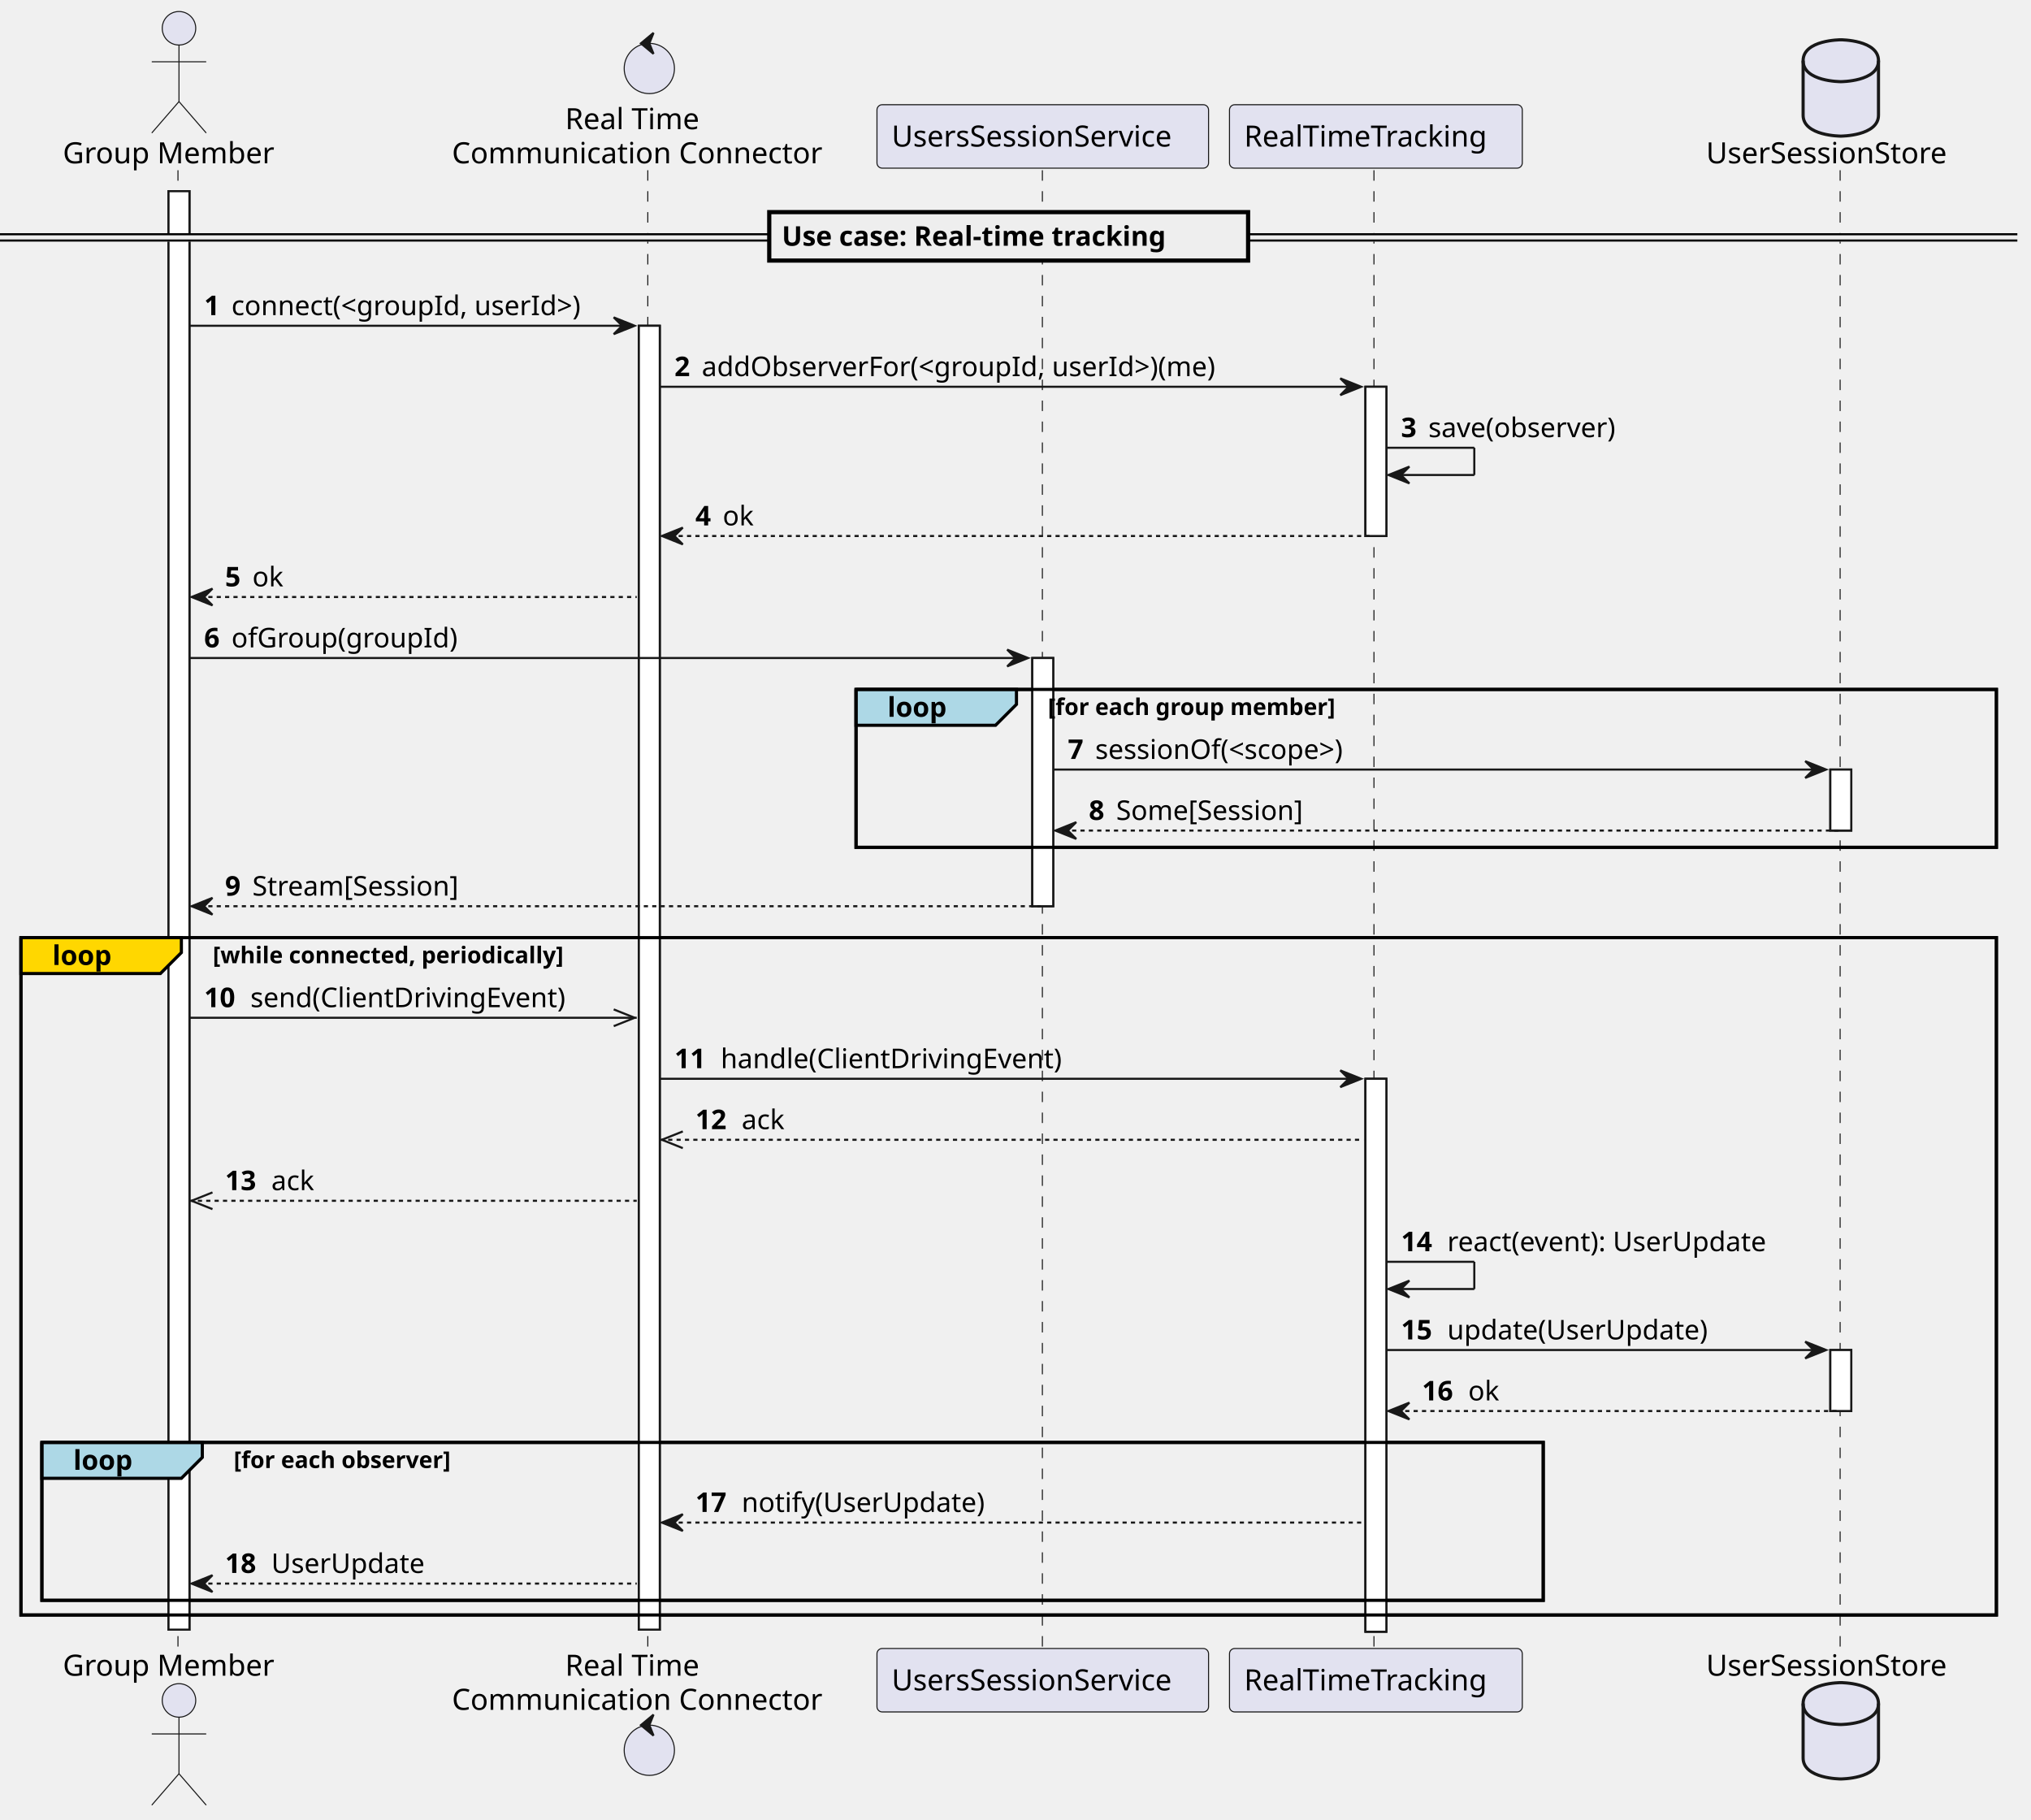
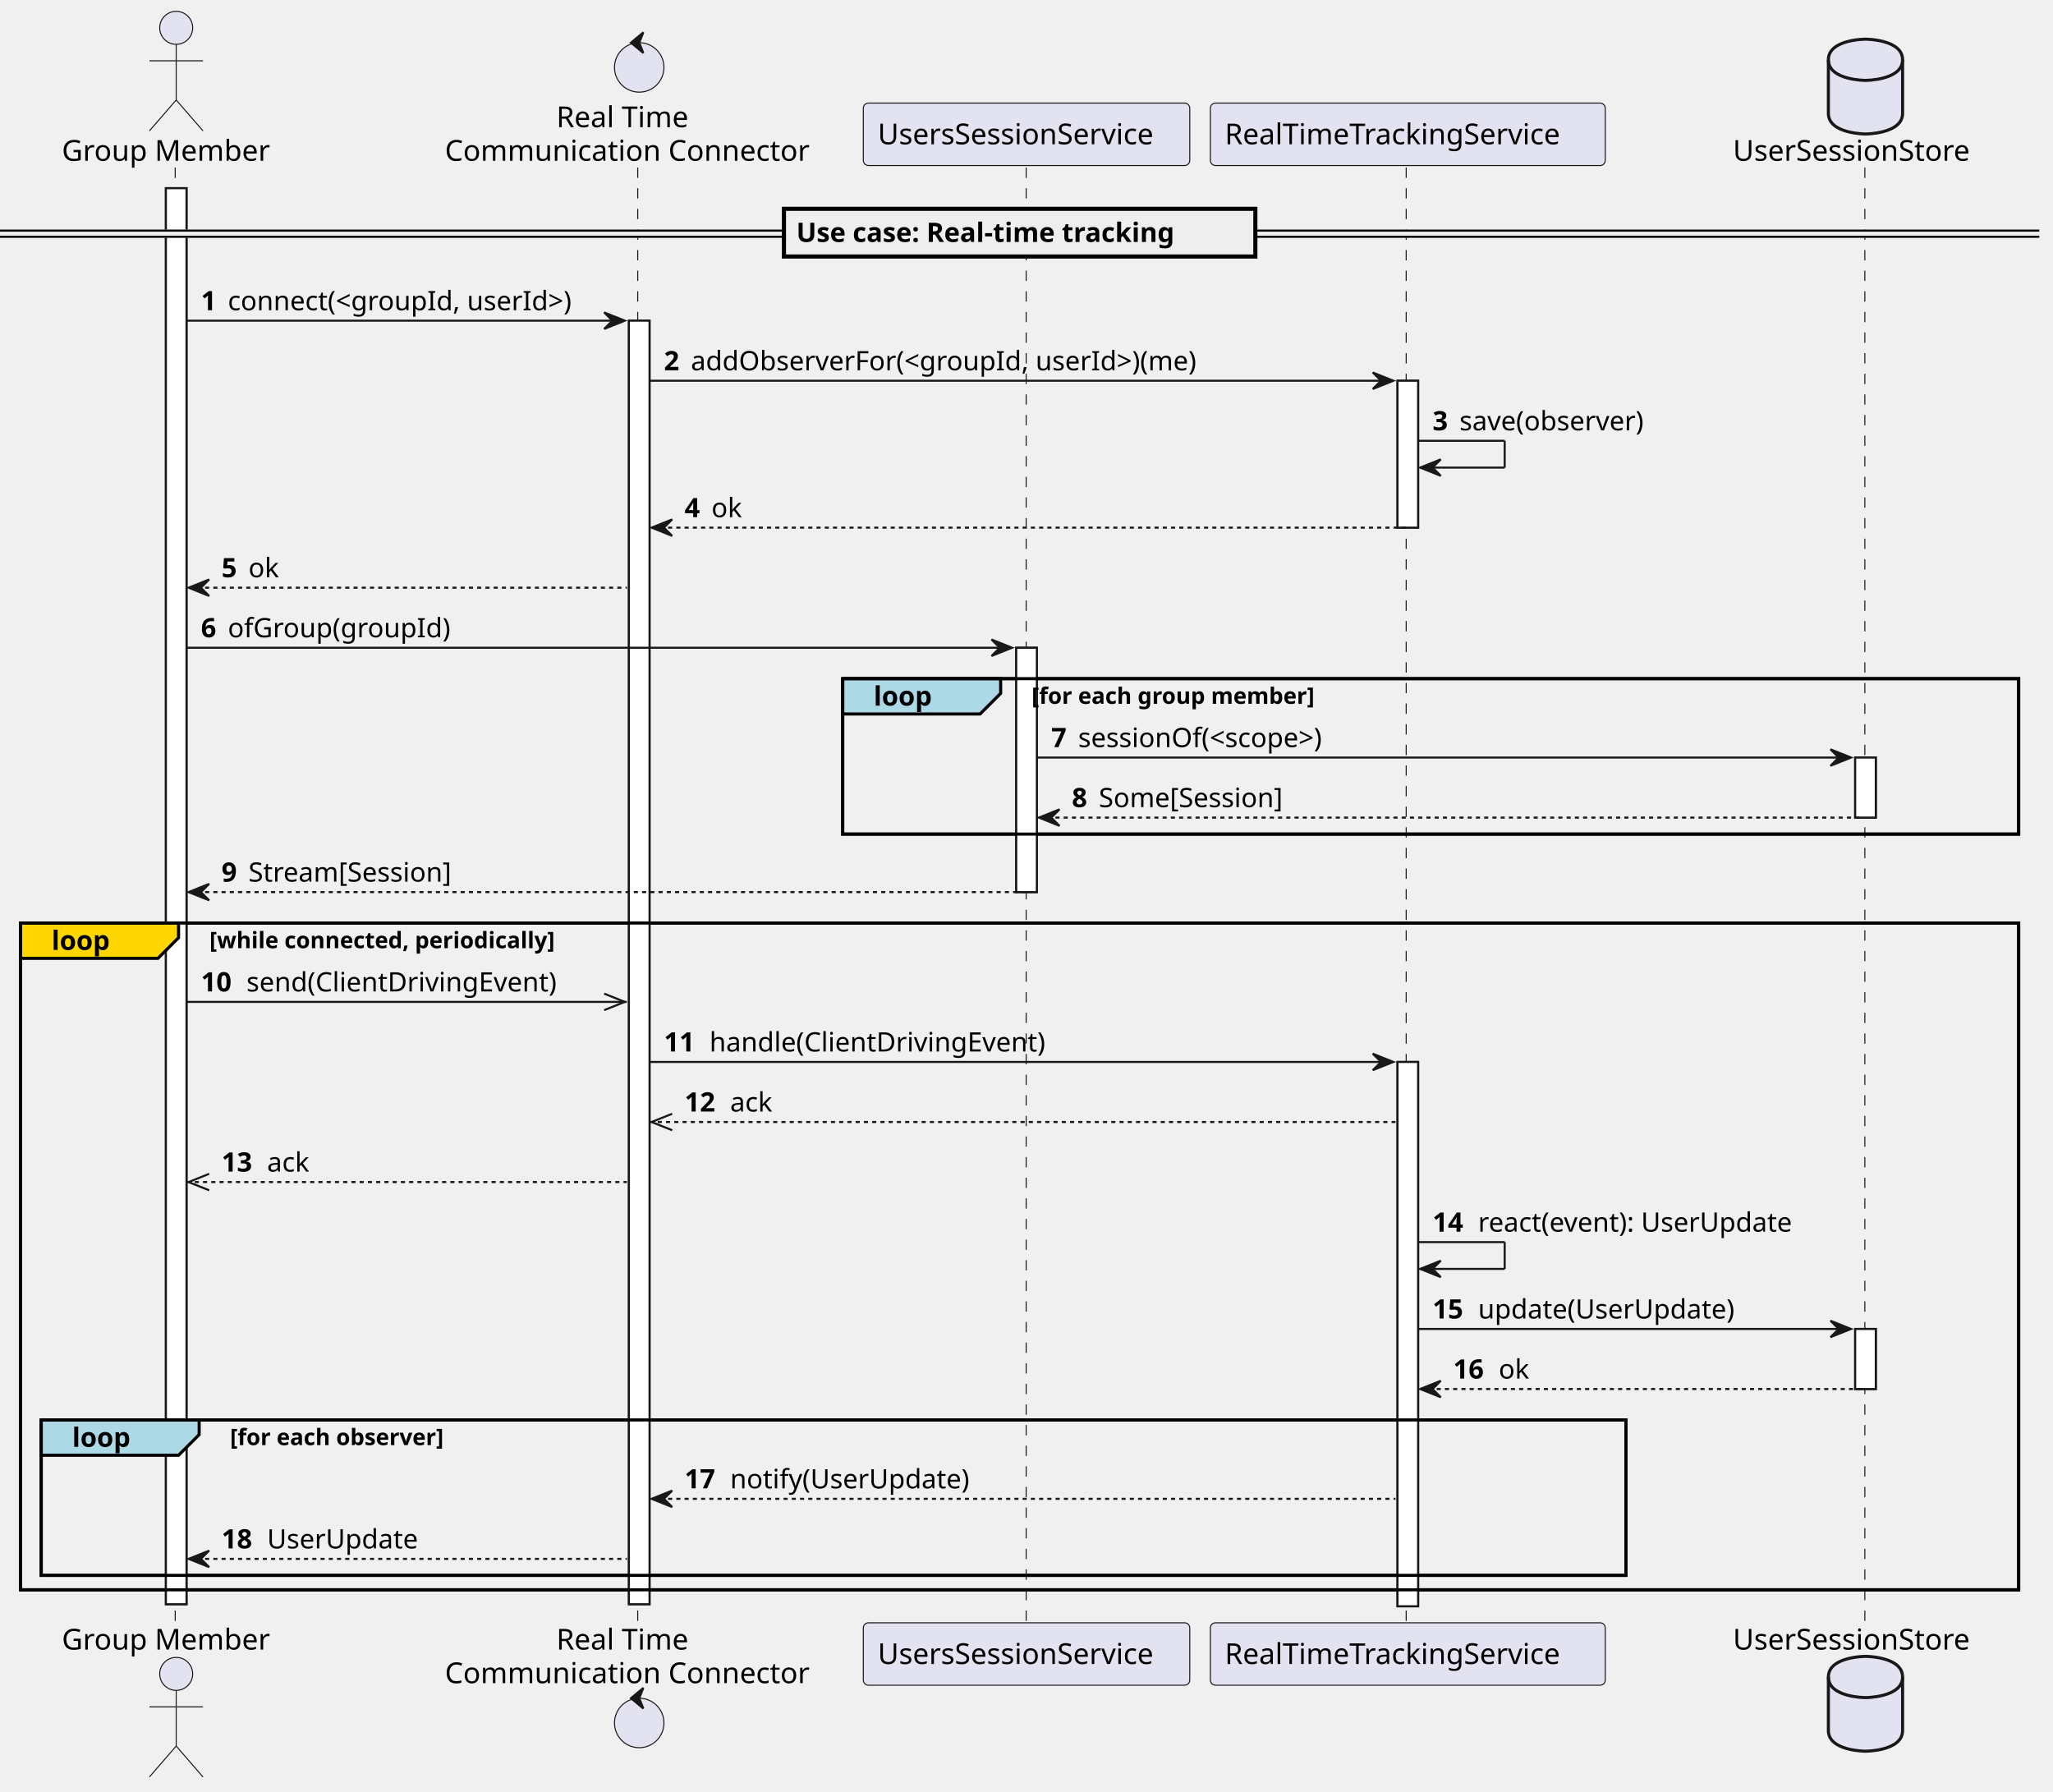
- <svg xmlns="http://www.w3.org/2000/svg" contentStyleType="text/css" data-diagram-type="SEQUENCE" height="869px" preserveAspectRatio="none" style="width:970px;height:869px;background:#FFFFFF;" version="1.1" viewBox="0 0 970 869" width="970px" zoomAndPan="magnify">
+ <svg xmlns="http://www.w3.org/2000/svg" contentStyleType="text/css" data-diagram-type="SEQUENCE" height="869px" preserveAspectRatio="none" style="width:996px;height:869px;background:#FFFFFF;" version="1.1" viewBox="0 0 996 869" width="996px" zoomAndPan="magnify">
  <defs />
  <g>
    <g>
      <rect fill="#FFFFFF" height="686.922" style="stroke:#181818;stroke-width:1;" width="10" x="80.483" y="91.297" />
    </g>
    <g>
      <rect fill="#FFFFFF" height="622.656" style="stroke:#181818;stroke-width:1;" width="10" x="305.112" y="155.562" />
    </g>
    <g>
      <rect fill="#FFFFFF" height="118.531" style="stroke:#181818;stroke-width:1;" width="10" x="493.02" y="314.227" />
    </g>
    <g>
-       <rect fill="#FFFFFF" height="71.266" style="stroke:#181818;stroke-width:1;" width="10" x="652.122" y="184.695" />
-     </g>
-     <g>
-       <rect fill="#FFFFFF" height="264.062" style="stroke:#181818;stroke-width:1;" width="10" x="652.122" y="515.156" />
-     </g>
-     <g>
-       <rect fill="#FFFFFF" height="29.133" style="stroke:#181818;stroke-width:1;" width="10" x="874.16" y="367.492" />
-     </g>
-     <g>
-       <rect fill="#FFFFFF" height="29.133" style="stroke:#181818;stroke-width:1;" width="10" x="874.16" y="644.688" />
-     </g>
-     <rect fill="none" height="75.398" style="stroke:#000000;stroke-width:1.5;" width="544.639" x="408.839" y="329.227" />
-     <rect fill="none" height="323.461" style="stroke:#000000;stroke-width:1.5;" width="943.478" x="10" y="447.758" />
-     <rect fill="none" height="75.398" style="stroke:#000000;stroke-width:1.5;" width="717.043" x="20" y="688.82" />
+       <rect fill="#FFFFFF" height="71.266" style="stroke:#181818;stroke-width:1;" width="10" x="677.993" y="184.695" />
+     </g>
+     <g>
+       <rect fill="#FFFFFF" height="264.062" style="stroke:#181818;stroke-width:1;" width="10" x="677.993" y="515.156" />
+     </g>
+     <g>
+       <rect fill="#FFFFFF" height="29.133" style="stroke:#181818;stroke-width:1;" width="10" x="900.03" y="367.492" />
+     </g>
+     <g>
+       <rect fill="#FFFFFF" height="29.133" style="stroke:#181818;stroke-width:1;" width="10" x="900.03" y="644.688" />
+     </g>
+     <rect fill="none" height="75.398" style="stroke:#000000;stroke-width:1.5;" width="570.509" x="408.839" y="329.227" />
+     <rect fill="none" height="323.461" style="stroke:#000000;stroke-width:1.5;" width="969.349" x="10" y="447.758" />
+     <rect fill="none" height="75.398" style="stroke:#000000;stroke-width:1.5;" width="768.785" x="20" y="688.82" />
    <g>
      <rect fill="#000000" fill-opacity="0" height="706.922" width="8" x="81.483" y="81.297" />
      <line style="stroke:#181818;stroke-width:0.5;stroke-dasharray:5.0,5.0;" x1="85" x2="85" y1="81.297" y2="788.219" />
    </g>
    <g>
      <rect fill="#000000" fill-opacity="0" height="706.922" width="8" x="306.112" y="81.297" />
      <line style="stroke:#181818;stroke-width:0.5;stroke-dasharray:5.0,5.0;" x1="309.385" x2="309.385" y1="81.297" y2="788.219" />
    </g>
    <g>
      <rect fill="#000000" fill-opacity="0" height="706.922" width="8" x="494.02" y="81.297" />
      <line style="stroke:#181818;stroke-width:0.5;stroke-dasharray:5.0,5.0;" x1="497.839" x2="497.839" y1="81.297" y2="788.219" />
    </g>
    <g>
-       <rect fill="#000000" fill-opacity="0" height="706.922" width="8" x="653.122" y="81.297" />
-       <line style="stroke:#181818;stroke-width:0.5;stroke-dasharray:5.0,5.0;" x1="656.201" x2="656.201" y1="81.297" y2="788.219" />
-     </g>
-     <g>
-       <rect fill="#000000" fill-opacity="0" height="706.922" width="8" x="875.16" y="81.297" />
-       <line style="stroke:#181818;stroke-width:0.5;stroke-dasharray:5.0,5.0;" x1="878.841" x2="878.841" y1="81.297" y2="788.219" />
+       <rect fill="#000000" fill-opacity="0" height="706.922" width="8" x="678.993" y="81.297" />
+       <line style="stroke:#181818;stroke-width:0.5;stroke-dasharray:5.0,5.0;" x1="682.201" x2="682.201" y1="81.297" y2="788.219" />
+     </g>
+     <g>
+       <rect fill="#000000" fill-opacity="0" height="706.922" width="8" x="901.03" y="81.297" />
+       <line style="stroke:#181818;stroke-width:0.5;stroke-dasharray:5.0,5.0;" x1="904.712" x2="904.712" y1="81.297" y2="788.219" />
    </g>
    <g class="participant participant-head" data-participant="User">
      <text fill="#000000" font-family="sans-serif" font-size="14" lengthAdjust="spacing" textLength="104.966" x="30" y="77.995">Group Member</text>
      <ellipse cx="85.483" cy="13.5" fill="#E2E2F0" rx="8" ry="8" style="stroke:#181818;stroke-width:0.5;" />
      <path d="M85.483,21.5 L85.483,48.5 M72.483,29.5 L98.483,29.5 M85.483,48.5 L72.483,63.5 M85.483,48.5 L98.483,63.5" fill="none" style="stroke:#181818;stroke-width:0.5;" />
    </g>
    <g class="participant participant-tail" data-participant="User">
      <text fill="#000000" font-family="sans-serif" font-size="14" lengthAdjust="spacing" textLength="104.966" x="30" y="800.214">Group Member</text>
      <ellipse cx="85.483" cy="812.016" fill="#E2E2F0" rx="8" ry="8" style="stroke:#181818;stroke-width:0.5;" />
      <path d="M85.483,820.016 L85.483,847.016 M72.483,828.016 L98.483,828.016 M85.483,847.016 L72.483,862.016 M85.483,847.016 L98.483,862.016" fill="none" style="stroke:#181818;stroke-width:0.5;" />
    </g>
    <g class="participant participant-head" data-participant="RTC">
      <text fill="#000000" font-family="sans-serif" font-size="14" lengthAdjust="spacing" textLength="69.952" x="269.911" y="61.698">Real Time</text>
      <text fill="#000000" font-family="sans-serif" font-size="14" lengthAdjust="spacing" textLength="187.004" x="215.835" y="77.995">Communication Connector</text>
      <ellipse cx="310.112" cy="32.703" fill="#E2E2F0" rx="12" ry="12" style="stroke:#181818;stroke-width:0.5;" />
      <polygon fill="#181818" points="306.112,20.703,312.112,15.703,310.112,20.703,312.112,25.703,306.112,20.703" style="stroke:#181818;stroke-width:1;" />
    </g>
    <g class="participant participant-tail" data-participant="RTC">
      <text fill="#000000" font-family="sans-serif" font-size="14" lengthAdjust="spacing" textLength="69.952" x="269.911" y="800.214">Real Time</text>
      <text fill="#000000" font-family="sans-serif" font-size="14" lengthAdjust="spacing" textLength="187.004" x="215.835" y="816.511">Communication Connector</text>
      <ellipse cx="310.112" cy="835.812" fill="#E2E2F0" rx="12" ry="12" style="stroke:#181818;stroke-width:0.5;" />
      <polygon fill="#181818" points="306.112,823.812,312.112,818.812,310.112,823.812,312.112,828.812,306.112,823.812" style="stroke:#181818;stroke-width:1;" />
    </g>
    <g class="participant participant-head" data-participant="USS">
      <rect fill="#E2E2F0" height="30.297" rx="2.5" ry="2.5" style="stroke:#181818;stroke-width:0.5;" width="158.361" x="418.839" y="50" />
      <text fill="#000000" font-family="sans-serif" font-size="14" lengthAdjust="spacing" textLength="144.361" x="425.839" y="69.995">UsersSessionService</text>
    </g>
    <g class="participant participant-tail" data-participant="USS">
      <rect fill="#E2E2F0" height="30.297" rx="2.5" ry="2.5" style="stroke:#181818;stroke-width:0.5;" width="158.361" x="418.839" y="787.219" />
      <text fill="#000000" font-family="sans-serif" font-size="14" lengthAdjust="spacing" textLength="144.361" x="425.839" y="807.214">UsersSessionService</text>
    </g>
    <g class="participant participant-head" data-participant="RTT">
-       <rect fill="#E2E2F0" height="30.297" rx="2.5" ry="2.5" style="stroke:#181818;stroke-width:0.5;" width="139.843" x="587.201" y="50" />
-       <text fill="#000000" font-family="sans-serif" font-size="14" lengthAdjust="spacing" textLength="125.843" x="594.201" y="69.995">RealTimeTracking</text>
+       <rect fill="#E2E2F0" height="30.297" rx="2.5" ry="2.5" style="stroke:#181818;stroke-width:0.5;" width="191.584" x="587.201" y="50" />
+       <text fill="#000000" font-family="sans-serif" font-size="14" lengthAdjust="spacing" textLength="177.584" x="594.201" y="69.995">RealTimeTrackingService</text>
    </g>
    <g class="participant participant-tail" data-participant="RTT">
-       <rect fill="#E2E2F0" height="30.297" rx="2.5" ry="2.5" style="stroke:#181818;stroke-width:0.5;" width="139.843" x="587.201" y="787.219" />
-       <text fill="#000000" font-family="sans-serif" font-size="14" lengthAdjust="spacing" textLength="125.843" x="594.201" y="807.214">RealTimeTracking</text>
+       <rect fill="#E2E2F0" height="30.297" rx="2.5" ry="2.5" style="stroke:#181818;stroke-width:0.5;" width="191.584" x="587.201" y="787.219" />
+       <text fill="#000000" font-family="sans-serif" font-size="14" lengthAdjust="spacing" textLength="177.584" x="594.201" y="807.214">RealTimeTrackingService</text>
    </g>
    <g class="participant participant-head" data-participant="USSS">
-       <text fill="#000000" font-family="sans-serif" font-size="14" lengthAdjust="spacing" textLength="122.637" x="814.841" y="77.995">UserSessionStore</text>
-       <path d="M861.16,29 C861.16,19 879.16,19 879.16,19 C879.16,19 897.16,19 897.16,29 L897.16,55 C897.16,65 879.16,65 879.16,65 C879.16,65 861.16,65 861.16,55 L861.16,29" fill="#E2E2F0" style="stroke:#181818;stroke-width:1.5;" />
-       <path d="M861.16,29 C861.16,39 879.16,39 879.16,39 C879.16,39 897.16,39 897.16,29" fill="none" style="stroke:#181818;stroke-width:1.5;" />
+       <text fill="#000000" font-family="sans-serif" font-size="14" lengthAdjust="spacing" textLength="122.637" x="840.712" y="77.995">UserSessionStore</text>
+       <path d="M887.03,29 C887.03,19 905.03,19 905.03,19 C905.03,19 923.03,19 923.03,29 L923.03,55 C923.03,65 905.03,65 905.03,65 C905.03,65 887.03,65 887.03,55 L887.03,29" fill="#E2E2F0" style="stroke:#181818;stroke-width:1.5;" />
+       <path d="M887.03,29 C887.03,39 905.03,39 905.03,39 C905.03,39 923.03,39 923.03,29" fill="none" style="stroke:#181818;stroke-width:1.5;" />
    </g>
    <g class="participant participant-tail" data-participant="USSS">
-       <text fill="#000000" font-family="sans-serif" font-size="14" lengthAdjust="spacing" textLength="122.637" x="814.841" y="800.214">UserSessionStore</text>
-       <path d="M861.16,813.516 C861.16,803.516 879.16,803.516 879.16,803.516 C879.16,803.516 897.16,803.516 897.16,813.516 L897.16,839.516 C897.16,849.516 879.16,849.516 879.16,849.516 C879.16,849.516 861.16,849.516 861.16,839.516 L861.16,813.516" fill="#E2E2F0" style="stroke:#181818;stroke-width:1.5;" />
-       <path d="M861.16,813.516 C861.16,823.516 879.16,823.516 879.16,823.516 C879.16,823.516 897.16,823.516 897.16,813.516" fill="none" style="stroke:#181818;stroke-width:1.5;" />
+       <text fill="#000000" font-family="sans-serif" font-size="14" lengthAdjust="spacing" textLength="122.637" x="840.712" y="800.214">UserSessionStore</text>
+       <path d="M887.03,813.516 C887.03,803.516 905.03,803.516 905.03,803.516 C905.03,803.516 923.03,803.516 923.03,813.516 L923.03,839.516 C923.03,849.516 905.03,849.516 905.03,849.516 C905.03,849.516 887.03,849.516 887.03,839.516 L887.03,813.516" fill="#E2E2F0" style="stroke:#181818;stroke-width:1.5;" />
+       <path d="M887.03,813.516 C887.03,823.516 905.03,823.516 905.03,823.516 C905.03,823.516 923.03,823.516 923.03,813.516" fill="none" style="stroke:#181818;stroke-width:1.5;" />
    </g>
    <g>
      <rect fill="#FFFFFF" height="686.922" style="stroke:#181818;stroke-width:1;" width="10" x="80.483" y="91.297" />
    </g>
    <g>
      <rect fill="#FFFFFF" height="622.656" style="stroke:#181818;stroke-width:1;" width="10" x="305.112" y="155.562" />
    </g>
    <g>
      <rect fill="#FFFFFF" height="118.531" style="stroke:#181818;stroke-width:1;" width="10" x="493.02" y="314.227" />
    </g>
    <g>
-       <rect fill="#FFFFFF" height="71.266" style="stroke:#181818;stroke-width:1;" width="10" x="652.122" y="184.695" />
-     </g>
-     <g>
-       <rect fill="#FFFFFF" height="264.062" style="stroke:#181818;stroke-width:1;" width="10" x="652.122" y="515.156" />
-     </g>
-     <g>
-       <rect fill="#FFFFFF" height="29.133" style="stroke:#181818;stroke-width:1;" width="10" x="874.16" y="367.492" />
-     </g>
-     <g>
-       <rect fill="#FFFFFF" height="29.133" style="stroke:#181818;stroke-width:1;" width="10" x="874.16" y="644.688" />
-     </g>
-     <rect fill="#EEEEEE" height="3" style="stroke:#EEEEEE;stroke-width:1;" width="963.478" x="0" y="111.863" />
-     <line style="stroke:#000000;stroke-width:1;" x1="0" x2="963.478" y1="111.863" y2="111.863" />
-     <line style="stroke:#000000;stroke-width:1;" x1="0" x2="963.478" y1="114.863" y2="114.863" />
-     <rect fill="#EEEEEE" height="23.133" style="stroke:#000000;stroke-width:2;" width="228.697" x="367.391" y="101.297" />
-     <text fill="#000000" font-family="sans-serif" font-size="13" font-weight="bold" lengthAdjust="spacing" textLength="210.171" x="373.391" y="117.364">Use case: Real-time tracking</text>
+       <rect fill="#FFFFFF" height="71.266" style="stroke:#181818;stroke-width:1;" width="10" x="677.993" y="184.695" />
+     </g>
+     <g>
+       <rect fill="#FFFFFF" height="264.062" style="stroke:#181818;stroke-width:1;" width="10" x="677.993" y="515.156" />
+     </g>
+     <g>
+       <rect fill="#FFFFFF" height="29.133" style="stroke:#181818;stroke-width:1;" width="10" x="900.03" y="367.492" />
+     </g>
+     <g>
+       <rect fill="#FFFFFF" height="29.133" style="stroke:#181818;stroke-width:1;" width="10" x="900.03" y="644.688" />
+     </g>
+     <rect fill="#EEEEEE" height="3" style="stroke:#EEEEEE;stroke-width:1;" width="989.349" x="0" y="111.863" />
+     <line style="stroke:#000000;stroke-width:1;" x1="0" x2="989.349" y1="111.863" y2="111.863" />
+     <line style="stroke:#000000;stroke-width:1;" x1="0" x2="989.349" y1="114.863" y2="114.863" />
+     <rect fill="#EEEEEE" height="23.133" style="stroke:#000000;stroke-width:2;" width="228.697" x="380.326" y="101.297" />
+     <text fill="#000000" font-family="sans-serif" font-size="13" font-weight="bold" lengthAdjust="spacing" textLength="210.171" x="386.326" y="117.364">Use case: Real-time tracking</text>
    <g class="message" data-participant-1="User" data-participant-2="RTC">
      <polygon fill="#181818" points="293.112,151.562,303.112,155.562,293.112,159.562,297.112,155.562" style="stroke:#181818;stroke-width:1;" />
      <line style="stroke:#181818;stroke-width:1;" x1="90.483" x2="299.112" y1="155.562" y2="155.562" />
      <text fill="#000000" font-family="sans-serif" font-size="13" font-weight="bold" lengthAdjust="spacing" textLength="9.045" x="97.483" y="150.497">1</text>
      <text fill="#000000" font-family="sans-serif" font-size="13" lengthAdjust="spacing" textLength="182.584" x="110.528" y="150.497">connect(&lt;groupId, userId&gt;)</text>
    </g>
    <g class="message" data-participant-1="RTC" data-participant-2="RTT">
-       <polygon fill="#181818" points="640.122,180.695,650.122,184.695,640.122,188.695,644.122,184.695" style="stroke:#181818;stroke-width:1;" />
-       <line style="stroke:#181818;stroke-width:1;" x1="315.112" x2="646.122" y1="184.695" y2="184.695" />
+       <polygon fill="#181818" points="665.993,180.695,675.993,184.695,665.993,188.695,669.993,184.695" style="stroke:#181818;stroke-width:1;" />
+       <line style="stroke:#181818;stroke-width:1;" x1="315.112" x2="671.993" y1="184.695" y2="184.695" />
      <text fill="#000000" font-family="sans-serif" font-size="13" font-weight="bold" lengthAdjust="spacing" textLength="9.045" x="322.112" y="179.629">2</text>
      <text fill="#000000" font-family="sans-serif" font-size="13" lengthAdjust="spacing" textLength="266.449" x="335.158" y="179.629">addObserverFor(&lt;groupId, userId&gt;)(me)</text>
    </g>
    <g class="message" data-participant-1="RTT" data-participant-2="RTT">
-       <line style="stroke:#181818;stroke-width:1;" x1="662.122" x2="704.122" y1="213.828" y2="213.828" />
-       <line style="stroke:#181818;stroke-width:1;" x1="704.122" x2="704.122" y1="213.828" y2="226.828" />
-       <line style="stroke:#181818;stroke-width:1;" x1="663.122" x2="704.122" y1="226.828" y2="226.828" />
-       <polygon fill="#181818" points="673.122,222.828,663.122,226.828,673.122,230.828,669.122,226.828" style="stroke:#181818;stroke-width:1;" />
-       <text fill="#000000" font-family="sans-serif" font-size="13" font-weight="bold" lengthAdjust="spacing" textLength="9.045" x="669.122" y="208.762">3</text>
-       <text fill="#000000" font-family="sans-serif" font-size="13" lengthAdjust="spacing" textLength="97.932" x="682.168" y="208.762">save(observer)</text>
+       <line style="stroke:#181818;stroke-width:1;" x1="687.993" x2="729.993" y1="213.828" y2="213.828" />
+       <line style="stroke:#181818;stroke-width:1;" x1="729.993" x2="729.993" y1="213.828" y2="226.828" />
+       <line style="stroke:#181818;stroke-width:1;" x1="688.993" x2="729.993" y1="226.828" y2="226.828" />
+       <polygon fill="#181818" points="698.993,222.828,688.993,226.828,698.993,230.828,694.993,226.828" style="stroke:#181818;stroke-width:1;" />
+       <text fill="#000000" font-family="sans-serif" font-size="13" font-weight="bold" lengthAdjust="spacing" textLength="9.045" x="694.993" y="208.762">3</text>
+       <text fill="#000000" font-family="sans-serif" font-size="13" lengthAdjust="spacing" textLength="97.932" x="708.038" y="208.762">save(observer)</text>
    </g>
    <g class="message" data-participant-1="RTT" data-participant-2="RTC">
      <polygon fill="#181818" points="326.112,251.961,316.112,255.961,326.112,259.961,322.112,255.961" style="stroke:#181818;stroke-width:1;" />
-       <line style="stroke:#181818;stroke-width:1;stroke-dasharray:2.0,2.0;" x1="320.112" x2="656.122" y1="255.961" y2="255.961" />
+       <line style="stroke:#181818;stroke-width:1;stroke-dasharray:2.0,2.0;" x1="320.112" x2="681.993" y1="255.961" y2="255.961" />
      <text fill="#000000" font-family="sans-serif" font-size="13" font-weight="bold" lengthAdjust="spacing" textLength="9.045" x="332.112" y="250.895">4</text>
      <text fill="#000000" font-family="sans-serif" font-size="13" lengthAdjust="spacing" textLength="15.482" x="345.158" y="250.895">ok</text>
    </g>
    <g class="message" data-participant-1="RTC" data-participant-2="User">
      <polygon fill="#181818" points="101.483,281.094,91.483,285.094,101.483,289.094,97.483,285.094" style="stroke:#181818;stroke-width:1;" />
      <line style="stroke:#181818;stroke-width:1;stroke-dasharray:2.0,2.0;" x1="95.483" x2="304.112" y1="285.094" y2="285.094" />
      <text fill="#000000" font-family="sans-serif" font-size="13" font-weight="bold" lengthAdjust="spacing" textLength="9.045" x="107.483" y="280.028">5</text>
      <text fill="#000000" font-family="sans-serif" font-size="13" lengthAdjust="spacing" textLength="15.482" x="120.528" y="280.028">ok</text>
    </g>
    <g class="message" data-participant-1="User" data-participant-2="USS">
      <polygon fill="#181818" points="481.02,310.227,491.02,314.227,481.02,318.227,485.02,314.227" style="stroke:#181818;stroke-width:1;" />
      <line style="stroke:#181818;stroke-width:1;" x1="90.483" x2="487.02" y1="314.227" y2="314.227" />
      <text fill="#000000" font-family="sans-serif" font-size="13" font-weight="bold" lengthAdjust="spacing" textLength="9.045" x="97.483" y="309.161">6</text>
      <text fill="#000000" font-family="sans-serif" font-size="13" lengthAdjust="spacing" textLength="112.665" x="110.528" y="309.161">ofGroup(groupId)</text>
    </g>
    <path d="M408.839,329.227 L485.463,329.227 L485.463,336.359 L475.463,346.359 L408.839,346.359 L408.839,329.227" fill="#ADD8E6" style="stroke:#000000;stroke-width:1.5;" />
-     <rect fill="none" height="75.398" style="stroke:#000000;stroke-width:1.5;" width="544.639" x="408.839" y="329.227" />
+     <rect fill="none" height="75.398" style="stroke:#000000;stroke-width:1.5;" width="570.509" x="408.839" y="329.227" />
    <text fill="#000000" font-family="sans-serif" font-size="13" font-weight="bold" lengthAdjust="spacing" textLength="31.624" x="423.839" y="342.293">loop</text>
    <text fill="#000000" font-family="sans-serif" font-size="11" font-weight="bold" lengthAdjust="spacing" textLength="156.25" x="500.463" y="341.437">[for each group member]</text>
    <g class="message" data-participant-1="USS" data-participant-2="USSS">
-       <polygon fill="#181818" points="862.16,363.492,872.16,367.492,862.16,371.492,866.16,367.492" style="stroke:#181818;stroke-width:1;" />
-       <line style="stroke:#181818;stroke-width:1;" x1="503.02" x2="868.16" y1="367.492" y2="367.492" />
+       <polygon fill="#181818" points="888.03,363.492,898.03,367.492,888.03,371.492,892.03,367.492" style="stroke:#181818;stroke-width:1;" />
+       <line style="stroke:#181818;stroke-width:1;" x1="503.02" x2="894.03" y1="367.492" y2="367.492" />
      <text fill="#000000" font-family="sans-serif" font-size="13" font-weight="bold" lengthAdjust="spacing" textLength="9.045" x="510.02" y="362.426">7</text>
      <text fill="#000000" font-family="sans-serif" font-size="13" lengthAdjust="spacing" textLength="132.983" x="523.065" y="362.426">sessionOf(&lt;scope&gt;)</text>
    </g>
    <g class="message" data-participant-1="USSS" data-participant-2="USS">
      <polygon fill="#181818" points="514.02,392.625,504.02,396.625,514.02,400.625,510.02,396.625" style="stroke:#181818;stroke-width:1;" />
-       <line style="stroke:#181818;stroke-width:1;stroke-dasharray:2.0,2.0;" x1="508.02" x2="878.16" y1="396.625" y2="396.625" />
+       <line style="stroke:#181818;stroke-width:1;stroke-dasharray:2.0,2.0;" x1="508.02" x2="904.03" y1="396.625" y2="396.625" />
      <text fill="#000000" font-family="sans-serif" font-size="13" font-weight="bold" lengthAdjust="spacing" textLength="9.045" x="520.02" y="391.559">8</text>
      <text fill="#000000" font-family="sans-serif" font-size="13" lengthAdjust="spacing" textLength="96.611" x="533.065" y="391.559">Some[Session]</text>
    </g>
    <g class="message" data-participant-1="USS" data-participant-2="User">
      <polygon fill="#181818" points="101.483,428.758,91.483,432.758,101.483,436.758,97.483,432.758" style="stroke:#181818;stroke-width:1;" />
      <line style="stroke:#181818;stroke-width:1;stroke-dasharray:2.0,2.0;" x1="95.483" x2="497.02" y1="432.758" y2="432.758" />
      <text fill="#000000" font-family="sans-serif" font-size="13" font-weight="bold" lengthAdjust="spacing" textLength="9.045" x="107.483" y="427.692">9</text>
      <text fill="#000000" font-family="sans-serif" font-size="13" lengthAdjust="spacing" textLength="107.066" x="120.528" y="427.692">Stream[Session]</text>
    </g>
    <path d="M10,447.758 L86.624,447.758 L86.624,454.891 L76.624,464.891 L10,464.891 L10,447.758" fill="#FFD700" style="stroke:#000000;stroke-width:1.5;" />
-     <rect fill="none" height="323.461" style="stroke:#000000;stroke-width:1.5;" width="943.478" x="10" y="447.758" />
+     <rect fill="none" height="323.461" style="stroke:#000000;stroke-width:1.5;" width="969.349" x="10" y="447.758" />
    <text fill="#000000" font-family="sans-serif" font-size="13" font-weight="bold" lengthAdjust="spacing" textLength="31.624" x="25" y="460.825">loop</text>
    <text fill="#000000" font-family="sans-serif" font-size="11" font-weight="bold" lengthAdjust="spacing" textLength="191.587" x="101.624" y="459.968">[while connected, periodically]</text>
    <g class="message" data-participant-1="User" data-participant-2="RTC">
      <line style="stroke:#181818;stroke-width:1;" x1="303.112" x2="293.112" y1="486.023" y2="482.023" />
      <line style="stroke:#181818;stroke-width:1;" x1="303.112" x2="293.112" y1="486.023" y2="490.023" />
      <line style="stroke:#181818;stroke-width:1;" x1="90.483" x2="304.112" y1="486.023" y2="486.023" />
      <text fill="#000000" font-family="sans-serif" font-size="13" font-weight="bold" lengthAdjust="spacing" textLength="18.091" x="97.483" y="480.957">10</text>
      <text fill="#000000" font-family="sans-serif" font-size="13" lengthAdjust="spacing" textLength="163.046" x="119.574" y="480.957">send(ClientDrivingEvent)</text>
    </g>
    <g class="message" data-participant-1="RTC" data-participant-2="RTT">
-       <polygon fill="#181818" points="640.122,511.156,650.122,515.156,640.122,519.156,644.122,515.156" style="stroke:#181818;stroke-width:1;" />
-       <line style="stroke:#181818;stroke-width:1;" x1="315.112" x2="646.122" y1="515.156" y2="515.156" />
+       <polygon fill="#181818" points="665.993,511.156,675.993,515.156,665.993,519.156,669.993,515.156" style="stroke:#181818;stroke-width:1;" />
+       <line style="stroke:#181818;stroke-width:1;" x1="315.112" x2="671.993" y1="515.156" y2="515.156" />
      <text fill="#000000" font-family="sans-serif" font-size="13" font-weight="bold" lengthAdjust="spacing" textLength="18.091" x="322.112" y="510.09">11</text>
      <text fill="#000000" font-family="sans-serif" font-size="13" lengthAdjust="spacing" textLength="176.09" x="344.203" y="510.09">handle(ClientDrivingEvent)</text>
    </g>
    <g class="message" data-participant-1="RTT" data-participant-2="RTC">
      <line style="stroke:#181818;stroke-width:1;" x1="316.112" x2="326.112" y1="544.289" y2="540.289" />
      <line style="stroke:#181818;stroke-width:1;" x1="316.112" x2="326.112" y1="544.289" y2="548.289" />
-       <line style="stroke:#181818;stroke-width:1;stroke-dasharray:2.0,2.0;" x1="315.112" x2="651.122" y1="544.289" y2="544.289" />
+       <line style="stroke:#181818;stroke-width:1;stroke-dasharray:2.0,2.0;" x1="315.112" x2="676.993" y1="544.289" y2="544.289" />
      <text fill="#000000" font-family="sans-serif" font-size="13" font-weight="bold" lengthAdjust="spacing" textLength="18.091" x="332.112" y="539.223">12</text>
      <text fill="#000000" font-family="sans-serif" font-size="13" lengthAdjust="spacing" textLength="22.642" x="354.203" y="539.223">ack</text>
    </g>
    <g class="message" data-participant-1="RTC" data-participant-2="User">
      <line style="stroke:#181818;stroke-width:1;" x1="91.483" x2="101.483" y1="573.422" y2="569.422" />
      <line style="stroke:#181818;stroke-width:1;" x1="91.483" x2="101.483" y1="573.422" y2="577.422" />
      <line style="stroke:#181818;stroke-width:1;stroke-dasharray:2.0,2.0;" x1="90.483" x2="304.112" y1="573.422" y2="573.422" />
      <text fill="#000000" font-family="sans-serif" font-size="13" font-weight="bold" lengthAdjust="spacing" textLength="18.091" x="107.483" y="568.356">13</text>
      <text fill="#000000" font-family="sans-serif" font-size="13" lengthAdjust="spacing" textLength="22.642" x="129.574" y="568.356">ack</text>
    </g>
    <g class="message" data-participant-1="RTT" data-participant-2="RTT">
-       <line style="stroke:#181818;stroke-width:1;" x1="662.122" x2="704.122" y1="602.555" y2="602.555" />
-       <line style="stroke:#181818;stroke-width:1;" x1="704.122" x2="704.122" y1="602.555" y2="615.555" />
-       <line style="stroke:#181818;stroke-width:1;" x1="663.122" x2="704.122" y1="615.555" y2="615.555" />
-       <polygon fill="#181818" points="673.122,611.555,663.122,615.555,673.122,619.555,669.122,615.555" style="stroke:#181818;stroke-width:1;" />
-       <text fill="#000000" font-family="sans-serif" font-size="13" font-weight="bold" lengthAdjust="spacing" textLength="18.091" x="669.122" y="597.489">14</text>
-       <text fill="#000000" font-family="sans-serif" font-size="13" lengthAdjust="spacing" textLength="165.947" x="691.213" y="597.489">react(event): UserUpdate</text>
+       <line style="stroke:#181818;stroke-width:1;" x1="687.993" x2="729.993" y1="602.555" y2="602.555" />
+       <line style="stroke:#181818;stroke-width:1;" x1="729.993" x2="729.993" y1="602.555" y2="615.555" />
+       <line style="stroke:#181818;stroke-width:1;" x1="688.993" x2="729.993" y1="615.555" y2="615.555" />
+       <polygon fill="#181818" points="698.993,611.555,688.993,615.555,698.993,619.555,694.993,615.555" style="stroke:#181818;stroke-width:1;" />
+       <text fill="#000000" font-family="sans-serif" font-size="13" font-weight="bold" lengthAdjust="spacing" textLength="18.091" x="694.993" y="597.489">14</text>
+       <text fill="#000000" font-family="sans-serif" font-size="13" lengthAdjust="spacing" textLength="165.947" x="717.083" y="597.489">react(event): UserUpdate</text>
    </g>
    <g class="message" data-participant-1="RTT" data-participant-2="USSS">
-       <polygon fill="#181818" points="862.16,640.688,872.16,644.688,862.16,648.688,866.16,644.688" style="stroke:#181818;stroke-width:1;" />
-       <line style="stroke:#181818;stroke-width:1;" x1="662.122" x2="868.16" y1="644.688" y2="644.688" />
-       <text fill="#000000" font-family="sans-serif" font-size="13" font-weight="bold" lengthAdjust="spacing" textLength="18.091" x="669.122" y="639.622">15</text>
-       <text fill="#000000" font-family="sans-serif" font-size="13" lengthAdjust="spacing" textLength="132.66" x="691.213" y="639.622">update(UserUpdate)</text>
+       <polygon fill="#181818" points="888.03,640.688,898.03,644.688,888.03,648.688,892.03,644.688" style="stroke:#181818;stroke-width:1;" />
+       <line style="stroke:#181818;stroke-width:1;" x1="687.993" x2="894.03" y1="644.688" y2="644.688" />
+       <text fill="#000000" font-family="sans-serif" font-size="13" font-weight="bold" lengthAdjust="spacing" textLength="18.091" x="694.993" y="639.622">15</text>
+       <text fill="#000000" font-family="sans-serif" font-size="13" lengthAdjust="spacing" textLength="132.66" x="717.083" y="639.622">update(UserUpdate)</text>
    </g>
    <g class="message" data-participant-1="USSS" data-participant-2="RTT">
-       <polygon fill="#181818" points="673.122,669.82,663.122,673.82,673.122,677.82,669.122,673.82" style="stroke:#181818;stroke-width:1;" />
-       <line style="stroke:#181818;stroke-width:1;stroke-dasharray:2.0,2.0;" x1="667.122" x2="878.16" y1="673.82" y2="673.82" />
-       <text fill="#000000" font-family="sans-serif" font-size="13" font-weight="bold" lengthAdjust="spacing" textLength="18.091" x="679.122" y="668.754">16</text>
-       <text fill="#000000" font-family="sans-serif" font-size="13" lengthAdjust="spacing" textLength="15.482" x="701.213" y="668.754">ok</text>
+       <polygon fill="#181818" points="698.993,669.82,688.993,673.82,698.993,677.82,694.993,673.82" style="stroke:#181818;stroke-width:1;" />
+       <line style="stroke:#181818;stroke-width:1;stroke-dasharray:2.0,2.0;" x1="692.993" x2="904.03" y1="673.82" y2="673.82" />
+       <text fill="#000000" font-family="sans-serif" font-size="13" font-weight="bold" lengthAdjust="spacing" textLength="18.091" x="704.993" y="668.754">16</text>
+       <text fill="#000000" font-family="sans-serif" font-size="13" lengthAdjust="spacing" textLength="15.482" x="727.083" y="668.754">ok</text>
    </g>
    <path d="M20,688.82 L96.624,688.82 L96.624,695.953 L86.624,705.953 L20,705.953 L20,688.82" fill="#ADD8E6" style="stroke:#000000;stroke-width:1.5;" />
-     <rect fill="none" height="75.398" style="stroke:#000000;stroke-width:1.5;" width="717.043" x="20" y="688.82" />
+     <rect fill="none" height="75.398" style="stroke:#000000;stroke-width:1.5;" width="768.785" x="20" y="688.82" />
    <text fill="#000000" font-family="sans-serif" font-size="13" font-weight="bold" lengthAdjust="spacing" textLength="31.624" x="35" y="701.887">loop</text>
    <text fill="#000000" font-family="sans-serif" font-size="11" font-weight="bold" lengthAdjust="spacing" textLength="119.636" x="111.624" y="701.031">[for each observer]</text>
    <g class="message" data-participant-1="RTT" data-participant-2="RTC">
      <polygon fill="#181818" points="326.112,723.086,316.112,727.086,326.112,731.086,322.112,727.086" style="stroke:#181818;stroke-width:1;" />
-       <line style="stroke:#181818;stroke-width:1;stroke-dasharray:2.0,2.0;" x1="320.112" x2="651.122" y1="727.086" y2="727.086" />
+       <line style="stroke:#181818;stroke-width:1;stroke-dasharray:2.0,2.0;" x1="320.112" x2="676.993" y1="727.086" y2="727.086" />
      <text fill="#000000" font-family="sans-serif" font-size="13" font-weight="bold" lengthAdjust="spacing" textLength="18.091" x="332.112" y="722.02">17</text>
      <text fill="#000000" font-family="sans-serif" font-size="13" lengthAdjust="spacing" textLength="124.027" x="354.203" y="722.02">notify(UserUpdate)</text>
    </g>
    <g class="message" data-participant-1="RTC" data-participant-2="User">
      <polygon fill="#181818" points="101.483,752.219,91.483,756.219,101.483,760.219,97.483,756.219" style="stroke:#181818;stroke-width:1;" />
      <line style="stroke:#181818;stroke-width:1;stroke-dasharray:2.0,2.0;" x1="95.483" x2="304.112" y1="756.219" y2="756.219" />
      <text fill="#000000" font-family="sans-serif" font-size="13" font-weight="bold" lengthAdjust="spacing" textLength="18.091" x="107.483" y="751.153">18</text>
      <text fill="#000000" font-family="sans-serif" font-size="13" lengthAdjust="spacing" textLength="76.711" x="129.574" y="751.153">UserUpdate</text>
    </g>
  </g>
</svg>
